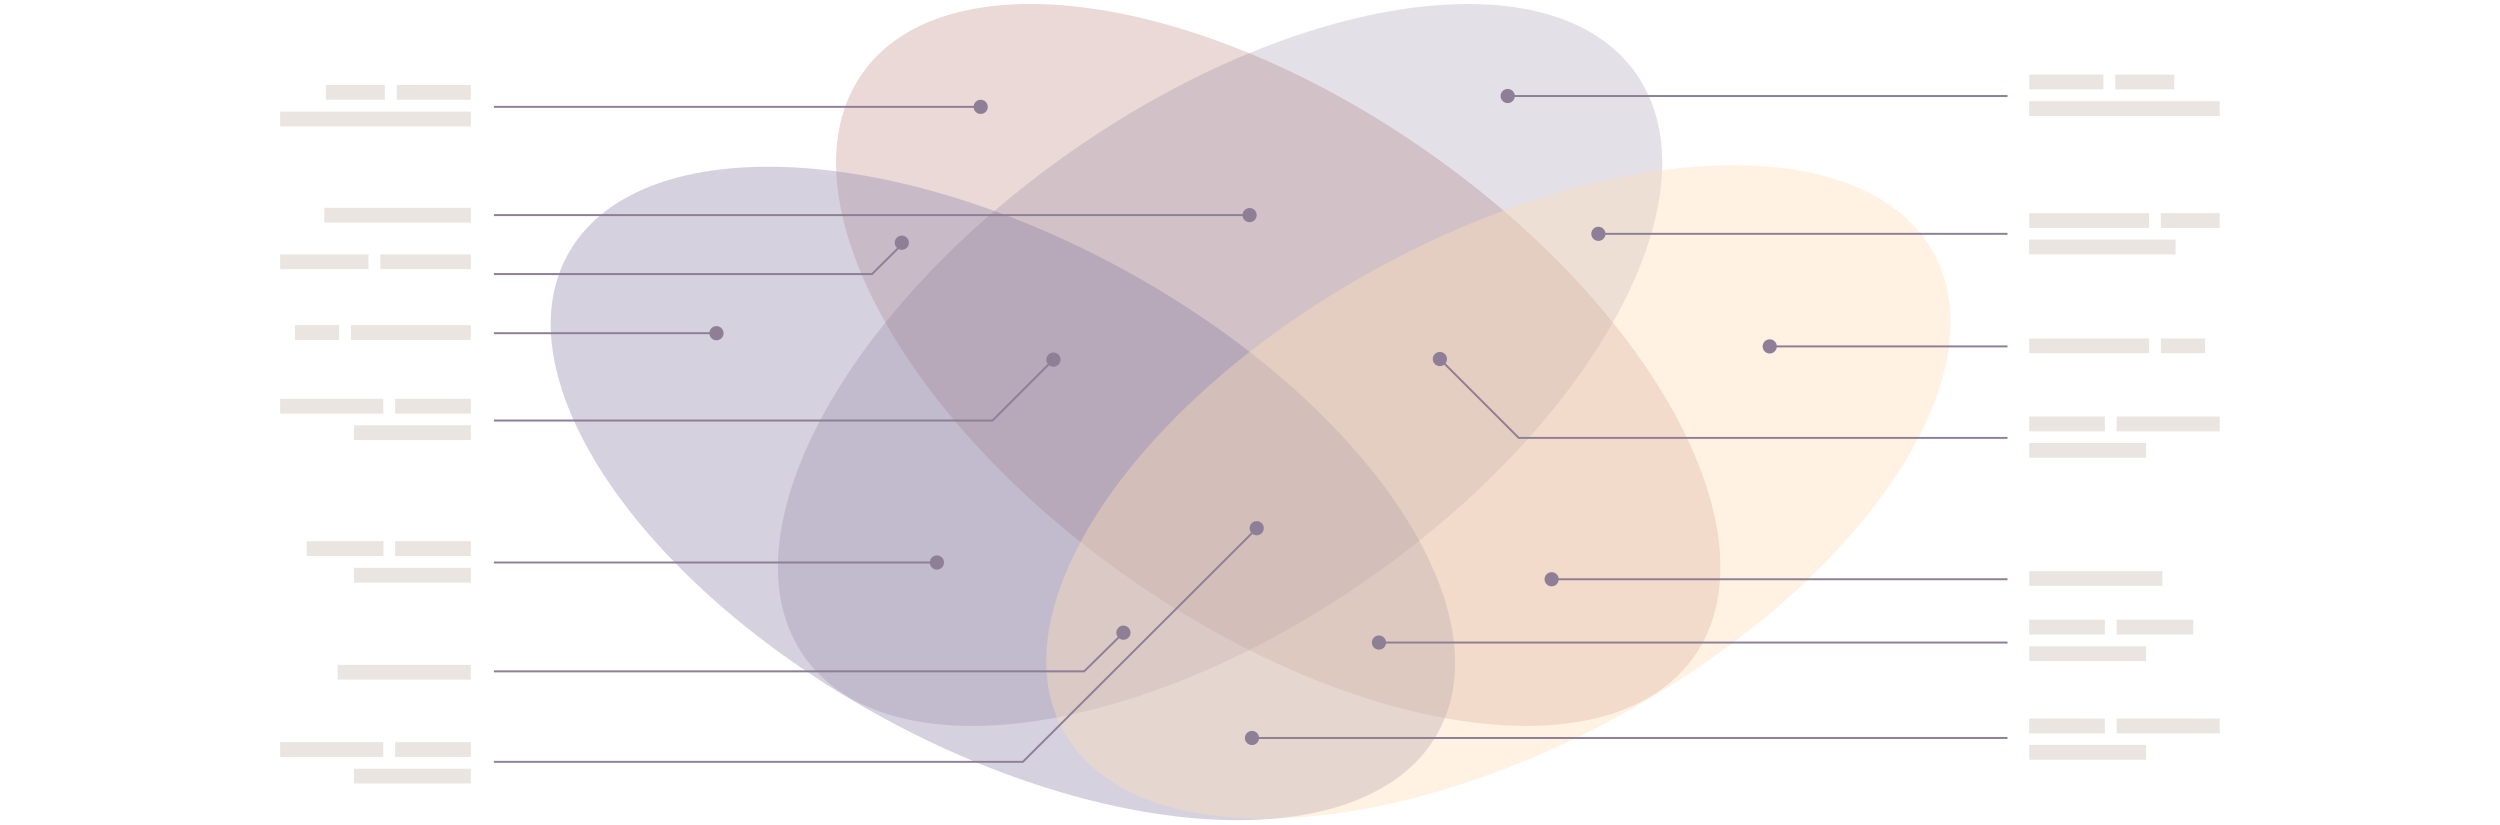
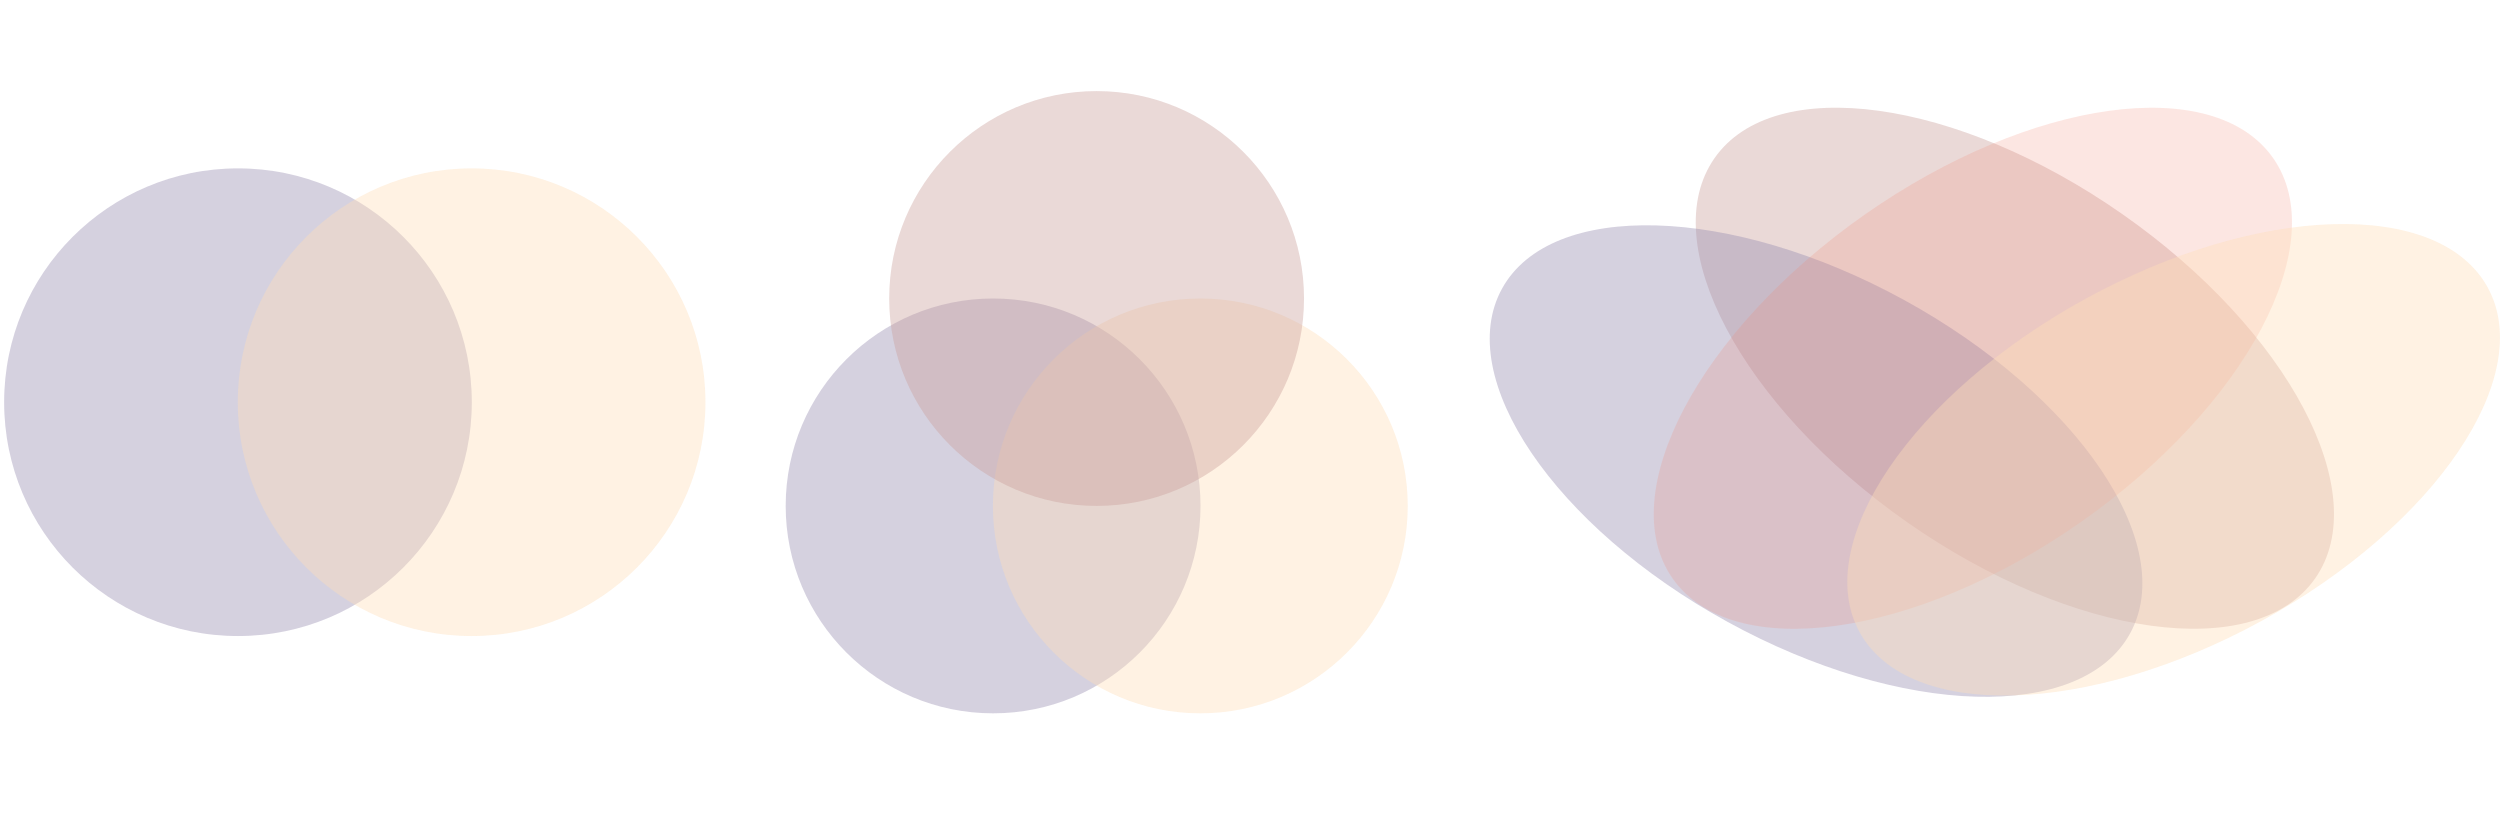
- <svg xmlns="http://www.w3.org/2000/svg" version="1.1" x="0px" y="0px" viewBox="0 0 1268 418" enable-background="new 0 0 1268 418" xml:space="preserve">
-   <g id="Layer_1">
+ <svg xmlns="http://www.w3.org/2000/svg" version="1.1" id="Layer_1" x="0px" y="0px" viewBox="0 0 1268 418" style="enable-background:new 0 0 1268 418;" xml:space="preserve">
+   <style type="text/css">
+ 	.st0{opacity:0.4;fill:#CA9F9B;enable-background:new    ;}
+ 	.st1{opacity:0.4;fill:#968BAF;enable-background:new    ;}
+ 	.st2{opacity:0.2;fill:#F2836D;enable-background:new    ;}
+ 	.st3{opacity:0.4;fill:#FEDEB8;enable-background:new    ;}
+ </style>
+   <g id="Layer_1_1_">
    <g>
-       <ellipse transform="matrix(0.5734 -0.8193 0.8193 0.5734 124.9348 610.1182)" opacity="0.4" fill="#CA9F9B" cx="648.3" cy="185.1" rx="132" ry="257.6" />
-       <ellipse transform="matrix(0.481 -0.8767 0.8767 0.481 44.5625 575.8673)" opacity="0.4" fill="#968BAF" cx="508.7" cy="250.3" rx="129" ry="251.8" />
-       <ellipse transform="matrix(0.8193 -0.5734 0.5734 0.8193 5.7 388.2752)" opacity="0.2" fill="#756686" cx="618.8" cy="185.1" rx="257.6" ry="132" />
-       <rect x="1072.8" y="37.9" transform="matrix(-1 -7.898672e-11 7.898672e-11 -1 2175.544 83.213)" fill="#EBE5E1" width="29.9" height="7.5" />
-       <rect x="1029.2" y="37.9" transform="matrix(-1 -4.198432e-11 4.198432e-11 -1 2096.046 83.213)" fill="#EBE5E1" width="37.6" height="7.5" />
-       <rect x="1029.2" y="51.3" transform="matrix(-1 -3.318691e-11 3.318691e-11 -1 2155.082 110.1155)" fill="#EBE5E1" width="96.7" height="7.5" />
-       <rect x="1096" y="108.1" transform="matrix(-1 -7.862168e-11 7.862168e-11 -1 2221.876 223.704)" fill="#EBE5E1" width="29.9" height="7.5" />
-       <rect x="1029.2" y="108.1" transform="matrix(-1 -4.292046e-11 4.292046e-11 -1 2119.212 223.704)" fill="#EBE5E1" width="60.8" height="7.5" />
-       <rect x="1029.2" y="121.6" transform="matrix(-1 -2.961155e-11 2.961155e-11 -1 2132.663 250.6065)" fill="#EBE5E1" width="74.3" height="7.5" />
-       <rect x="1073.6" y="211.2" transform="matrix(-1 -6.439972e-11 6.439972e-11 -1 2199.457 429.9567)" fill="#EBE5E1" width="52.3" height="7.5" />
-       <rect x="1029.2" y="211.2" transform="matrix(-1 -4.192525e-11 4.192525e-11 -1 2096.793 429.9567)" fill="#EBE5E1" width="38.4" height="7.5" />
-       <rect x="1029.2" y="224.7" transform="matrix(-1 -2.597179e-11 2.597179e-11 -1 2117.718 456.8592)" fill="#EBE5E1" width="59.3" height="7.5" />
-       <rect x="1073.6" y="364.4" transform="matrix(-1 -6.443436e-11 6.443436e-11 -1 2199.457 736.3466)" fill="#EBE5E1" width="52.3" height="7.5" />
-       <rect x="1029.2" y="364.4" transform="matrix(-1 -4.192525e-11 4.192525e-11 -1 2096.793 736.3466)" fill="#EBE5E1" width="38.4" height="7.5" />
-       <rect x="1029.2" y="377.9" transform="matrix(-1 -2.581858e-11 2.581858e-11 -1 2117.718 763.2491)" fill="#EBE5E1" width="59.3" height="7.5" />
-       <rect x="1073.6" y="314.4" transform="matrix(-1 -7.101043e-11 7.101043e-11 -1 2186.006 636.2094)" fill="#EBE5E1" width="38.9" height="7.5" />
-       <rect x="1029.2" y="314.4" transform="matrix(-1 -4.192525e-11 4.192525e-11 -1 2096.793 636.2094)" fill="#EBE5E1" width="38.4" height="7.5" />
-       <rect x="1029.2" y="327.8" transform="matrix(-1 -2.581858e-11 2.581858e-11 -1 2117.718 663.1119)" fill="#EBE5E1" width="59.3" height="7.5" />
-       <rect x="1096" y="171.6" transform="matrix(-1 -9.054903e-11 9.054903e-11 -1 2214.403 350.7437)" fill="#EBE5E1" width="22.4" height="7.5" />
-       <rect x="1029.2" y="171.6" transform="matrix(-1 -4.292046e-11 4.292046e-11 -1 2119.212 350.7437)" fill="#EBE5E1" width="60.8" height="7.5" />
-       <rect x="1029.2" y="289.7" transform="matrix(-1 -4.322510e-11 4.322510e-11 -1 2125.938 586.8881)" fill="#EBE5E1" width="67.5" height="7.5" />
-       <rect x="165.3" y="43.1" fill="#EBE5E1" width="29.9" height="7.5" />
-       <rect x="201.2" y="43.1" fill="#EBE5E1" width="37.6" height="7.5" />
-       <rect x="142.1" y="56.6" fill="#EBE5E1" width="96.7" height="7.5" />
-       <rect x="142.1" y="129" fill="#EBE5E1" width="44.8" height="7.5" />
-       <rect x="192.9" y="129" fill="#EBE5E1" width="45.9" height="7.5" />
-       <rect x="164.5" y="105.4" fill="#EBE5E1" width="74.3" height="7.5" />
-       <rect x="142.1" y="202.3" fill="#EBE5E1" width="52.3" height="7.5" />
-       <rect x="200.4" y="202.3" fill="#EBE5E1" width="38.4" height="7.5" />
-       <rect x="179.5" y="215.7" fill="#EBE5E1" width="59.3" height="7.5" />
-       <rect x="142.1" y="376.4" fill="#EBE5E1" width="52.3" height="7.5" />
-       <rect x="200.4" y="376.4" fill="#EBE5E1" width="38.4" height="7.5" />
-       <rect x="179.5" y="389.9" fill="#EBE5E1" width="59.3" height="7.5" />
-       <rect x="155.6" y="274.5" fill="#EBE5E1" width="38.9" height="7.5" />
-       <rect x="200.4" y="274.5" fill="#EBE5E1" width="38.4" height="7.5" />
-       <rect x="179.5" y="288" fill="#EBE5E1" width="59.3" height="7.5" />
-       <rect x="149.6" y="164.9" fill="#EBE5E1" width="22.4" height="7.5" />
-       <rect x="178" y="164.9" fill="#EBE5E1" width="60.8" height="7.5" />
-       <rect x="171.3" y="337.2" fill="#EBE5E1" width="67.5" height="7.5" />
-       <ellipse transform="matrix(0.8767 -0.481 0.481 0.8767 -26.3041 396.3135)" opacity="0.4" fill="#FEDEB8" cx="760" cy="249.5" rx="251.8" ry="129" />
-       <g>
-         <circle fill="#8E7F96" cx="637.4" cy="267.9" r="3.6" />
-         <circle fill="#8E7F96" cx="569.8" cy="320.9" r="3.6" />
-         <circle fill="#8E7F96" cx="475.2" cy="285.3" r="3.6" />
-         <circle fill="#8E7F96" cx="534.3" cy="182.4" r="3.6" />
-         <circle fill="#8E7F96" cx="457.4" cy="123.1" r="3.6" />
-         <circle fill="#8E7F96" cx="363.4" cy="169" r="3.6" />
-         <circle fill="#8E7F96" cx="633.8" cy="109.1" r="3.6" />
-         <circle fill="#8E7F96" cx="497.4" cy="54.2" r="3.6" />
-         <circle fill="#8E7F96" cx="764.7" cy="48.7" r="3.6" />
-         <circle fill="#8E7F96" cx="810.7" cy="118.6" r="3.6" />
-         <circle fill="#8E7F96" cx="730.3" cy="182.1" r="3.6" />
-         <circle fill="#8E7F96" cx="787" cy="293.8" r="3.6" />
-         <circle fill="#8E7F96" cx="897.6" cy="175.7" r="3.6" />
-         <circle fill="#8E7F96" cx="635" cy="374.3" r="3.6" />
-         <circle fill="#8E7F96" cx="699.4" cy="325.9" r="3.6" />
-       </g>
-       <g>
-         <line fill="none" stroke="#8E7F96" stroke-miterlimit="10" x1="764.7" y1="48.7" x2="1018.2" y2="48.7" />
-         <line fill="none" stroke="#8E7F96" stroke-miterlimit="10" x1="250.5" y1="54.2" x2="497.4" y2="54.2" />
-         <line fill="none" stroke="#8E7F96" stroke-miterlimit="10" x1="810.7" y1="118.6" x2="1018.2" y2="118.6" />
-         <polyline fill="none" stroke="#8E7F96" stroke-miterlimit="10" points="250.5,139 442.3,139 457.9,123.5    " />
-         <line fill="none" stroke="#8E7F96" stroke-miterlimit="10" x1="250.5" y1="109.1" x2="633.8" y2="109.1" />
-         <line fill="none" stroke="#8E7F96" stroke-miterlimit="10" x1="897.6" y1="175.7" x2="1018.2" y2="175.7" />
-         <line fill="none" stroke="#8E7F96" stroke-miterlimit="10" x1="250.5" y1="169" x2="363.4" y2="169" />
-         <line fill="none" stroke="#8E7F96" stroke-miterlimit="10" x1="250.5" y1="285.3" x2="475.2" y2="285.3" />
-         <polyline fill="none" stroke="#8E7F96" stroke-miterlimit="10" points="250.5,213.3 503.4,213.3 534.3,182.4    " />
-         <line fill="none" stroke="#8E7F96" stroke-miterlimit="10" x1="787.4" y1="293.8" x2="1018.2" y2="293.8" />
-         <line fill="none" stroke="#8E7F96" stroke-miterlimit="10" x1="700.5" y1="325.9" x2="1018.2" y2="325.9" />
-         <line fill="none" stroke="#8E7F96" stroke-miterlimit="10" x1="635" y1="374.3" x2="1018.2" y2="374.3" />
-         <polyline fill="none" stroke="#8E7F96" stroke-miterlimit="10" points="635.1,270.3 518.8,386.4 250.5,386.4    " />
-         <polyline fill="none" stroke="#8E7F96" stroke-miterlimit="10" points="730.3,182.1 770.3,222.1 1018.2,222.1    " />
-         <polyline fill="none" stroke="#8E7F96" stroke-miterlimit="10" points="569.8,320.9 549.9,340.5 250.5,340.5    " />
-       </g>
+       <ellipse transform="matrix(0.5734 -0.8193 0.8193 0.5734 282.9359 916.9041)" class="st0" cx="1021.9" cy="186.8" rx="95.3" ry="185.9" />
+       <ellipse transform="matrix(0.481 -0.8767 0.8767 0.481 273.0789 928.9176)" class="st1" cx="921.1" cy="233.8" rx="93.1" ry="181.7" />
+       <ellipse transform="matrix(0.8193 -0.5734 0.5734 0.8193 73.7322 607.4912)" class="st2" cx="1000.6" cy="186.8" rx="185.9" ry="95.3" />
+       <ellipse transform="matrix(0.8767 -0.481 0.481 0.8767 23.7315 559.0593)" class="st3" cx="1102.5" cy="233.2" rx="181.7" ry="93.1" />
    </g>
  </g>
-   <g id="Layer_2">
+   <g id="Layer_2_1_">
</g>
  <g id="Layer_3">
</g>
+   <g id="Layer_2_2_">
+ </g>
+   <g id="Layer_3_1_">
+ </g>
+   <g>
+     <circle class="st1" cx="503.7" cy="256.6" r="105.2" />
+     <circle class="st3" cx="608.8" cy="256.6" r="105.2" />
+     <circle class="st0" cx="556.2" cy="151.4" r="105.2" />
+   </g>
+   <g>
+     <circle class="st1" cx="120.7" cy="204" r="118.6" />
+     <circle class="st3" cx="239.2" cy="204" r="118.6" />
+   </g>
</svg>
